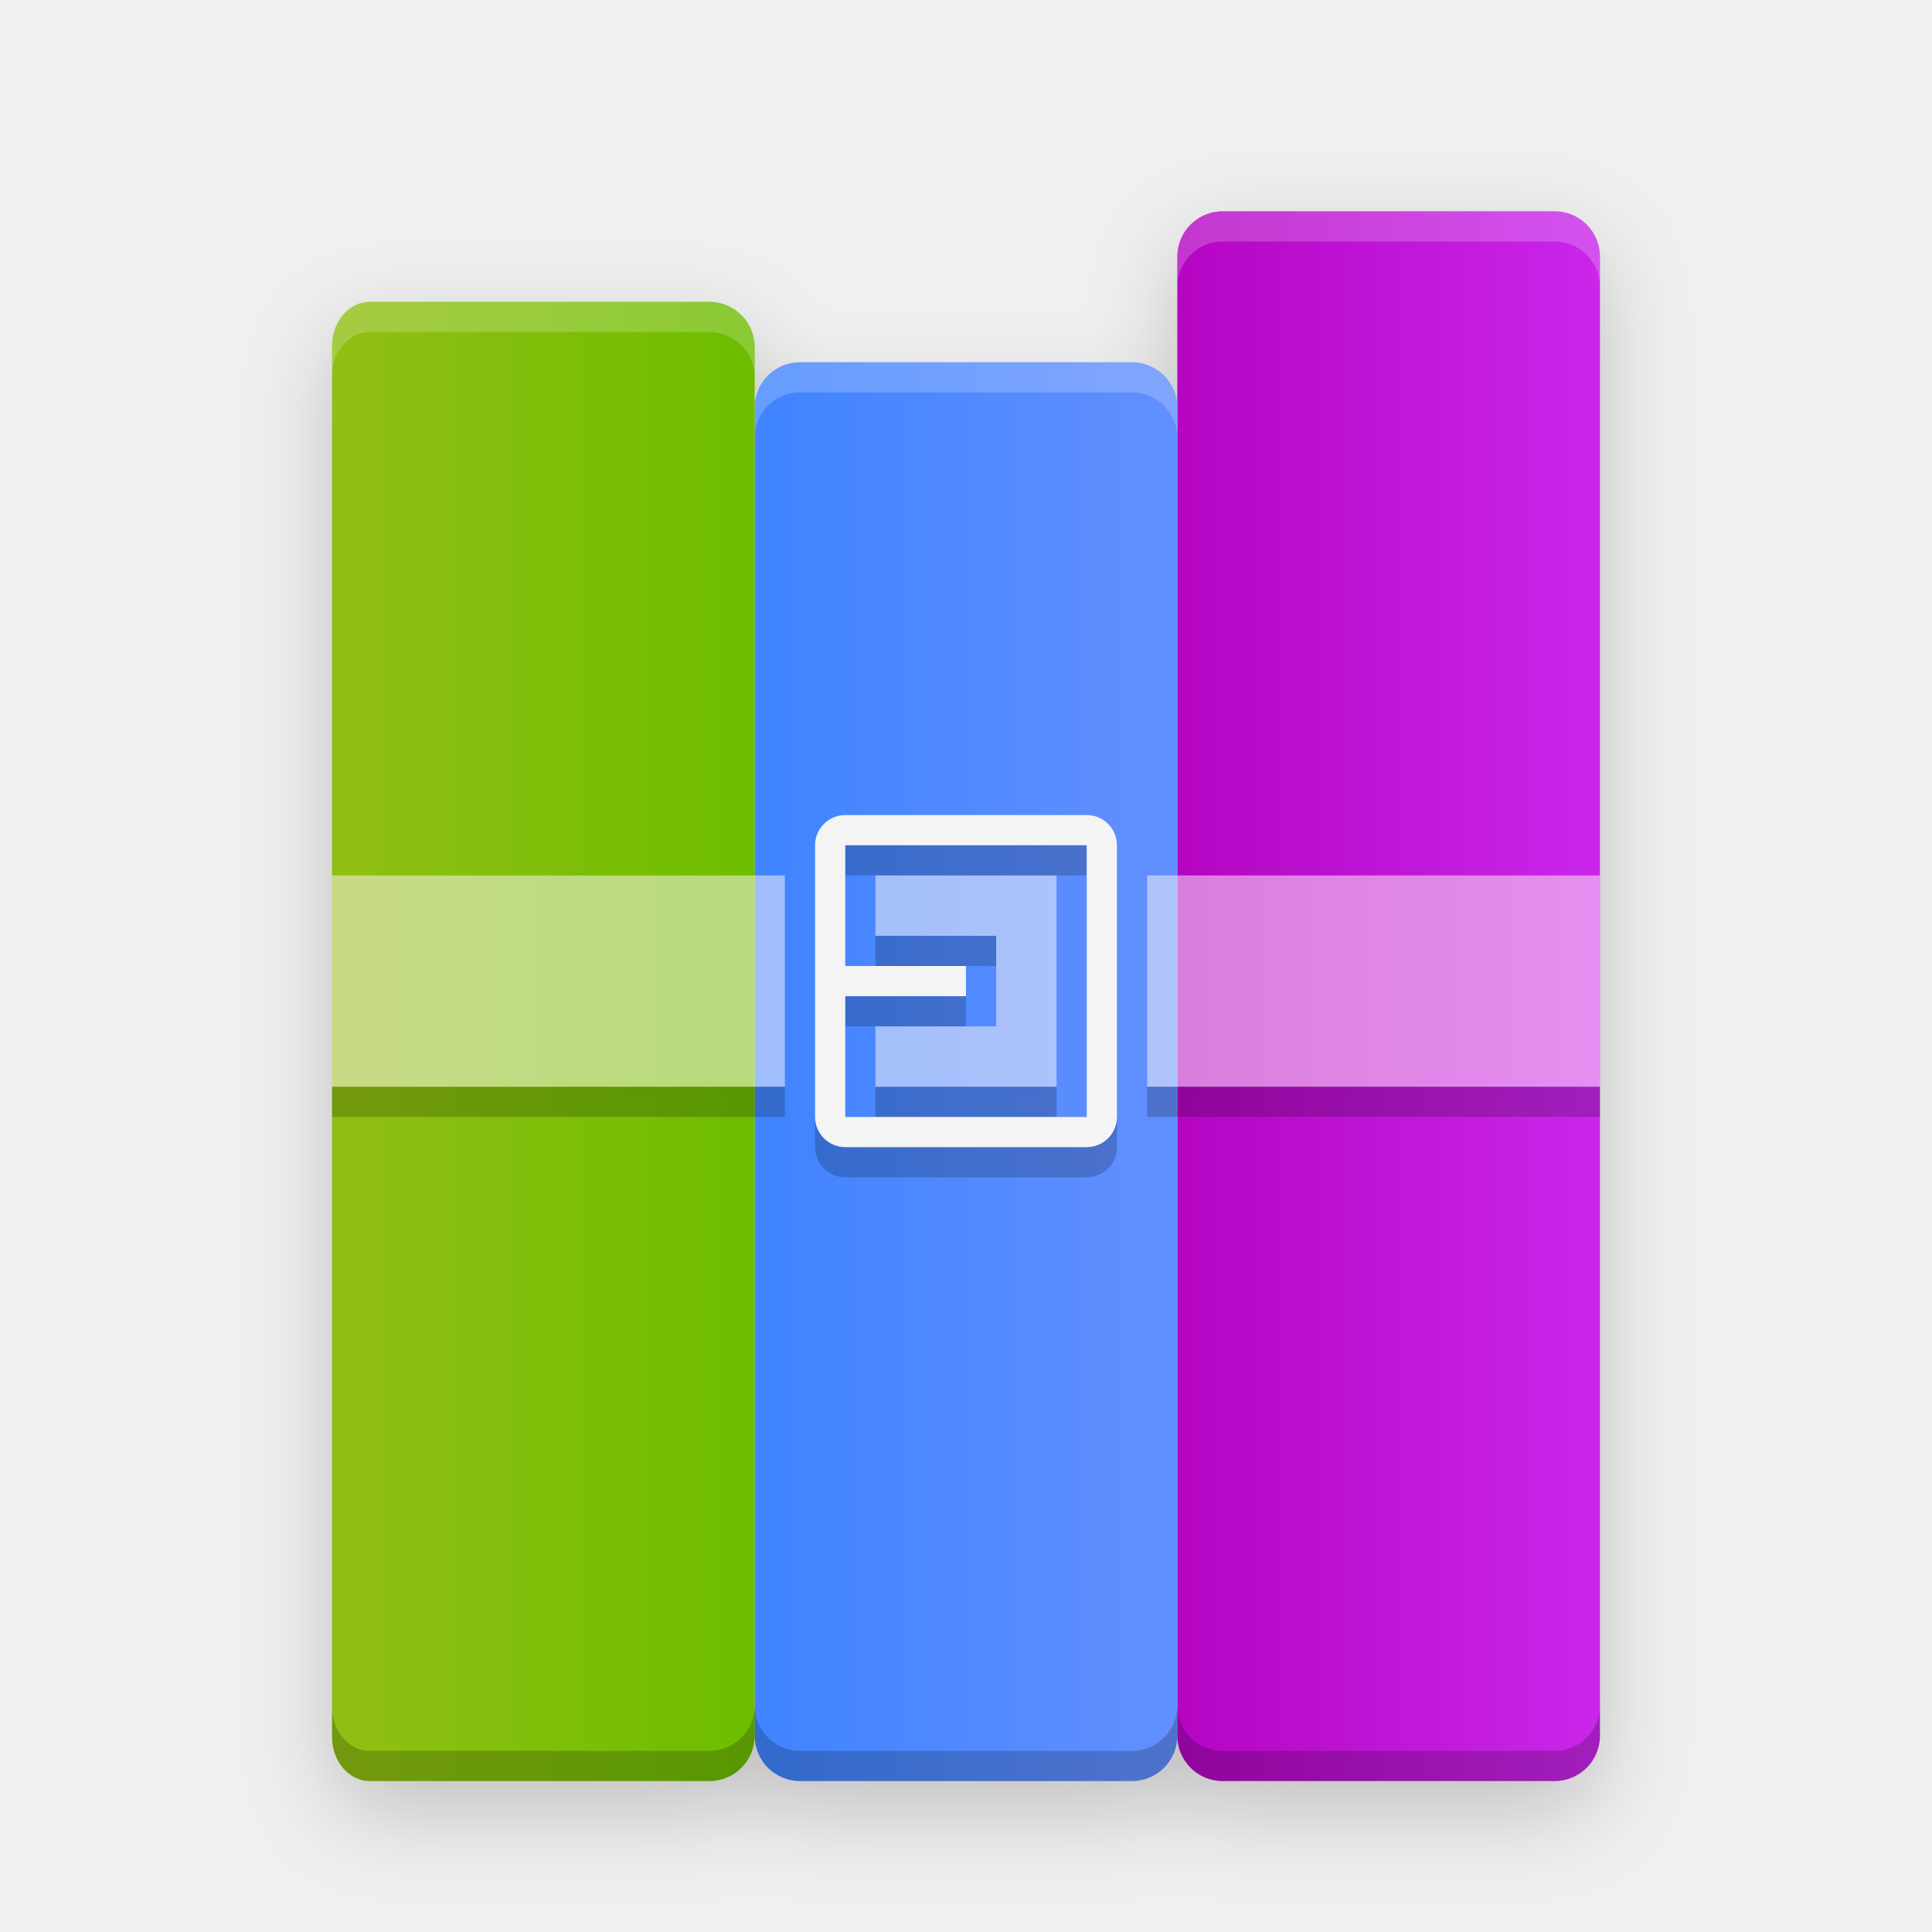
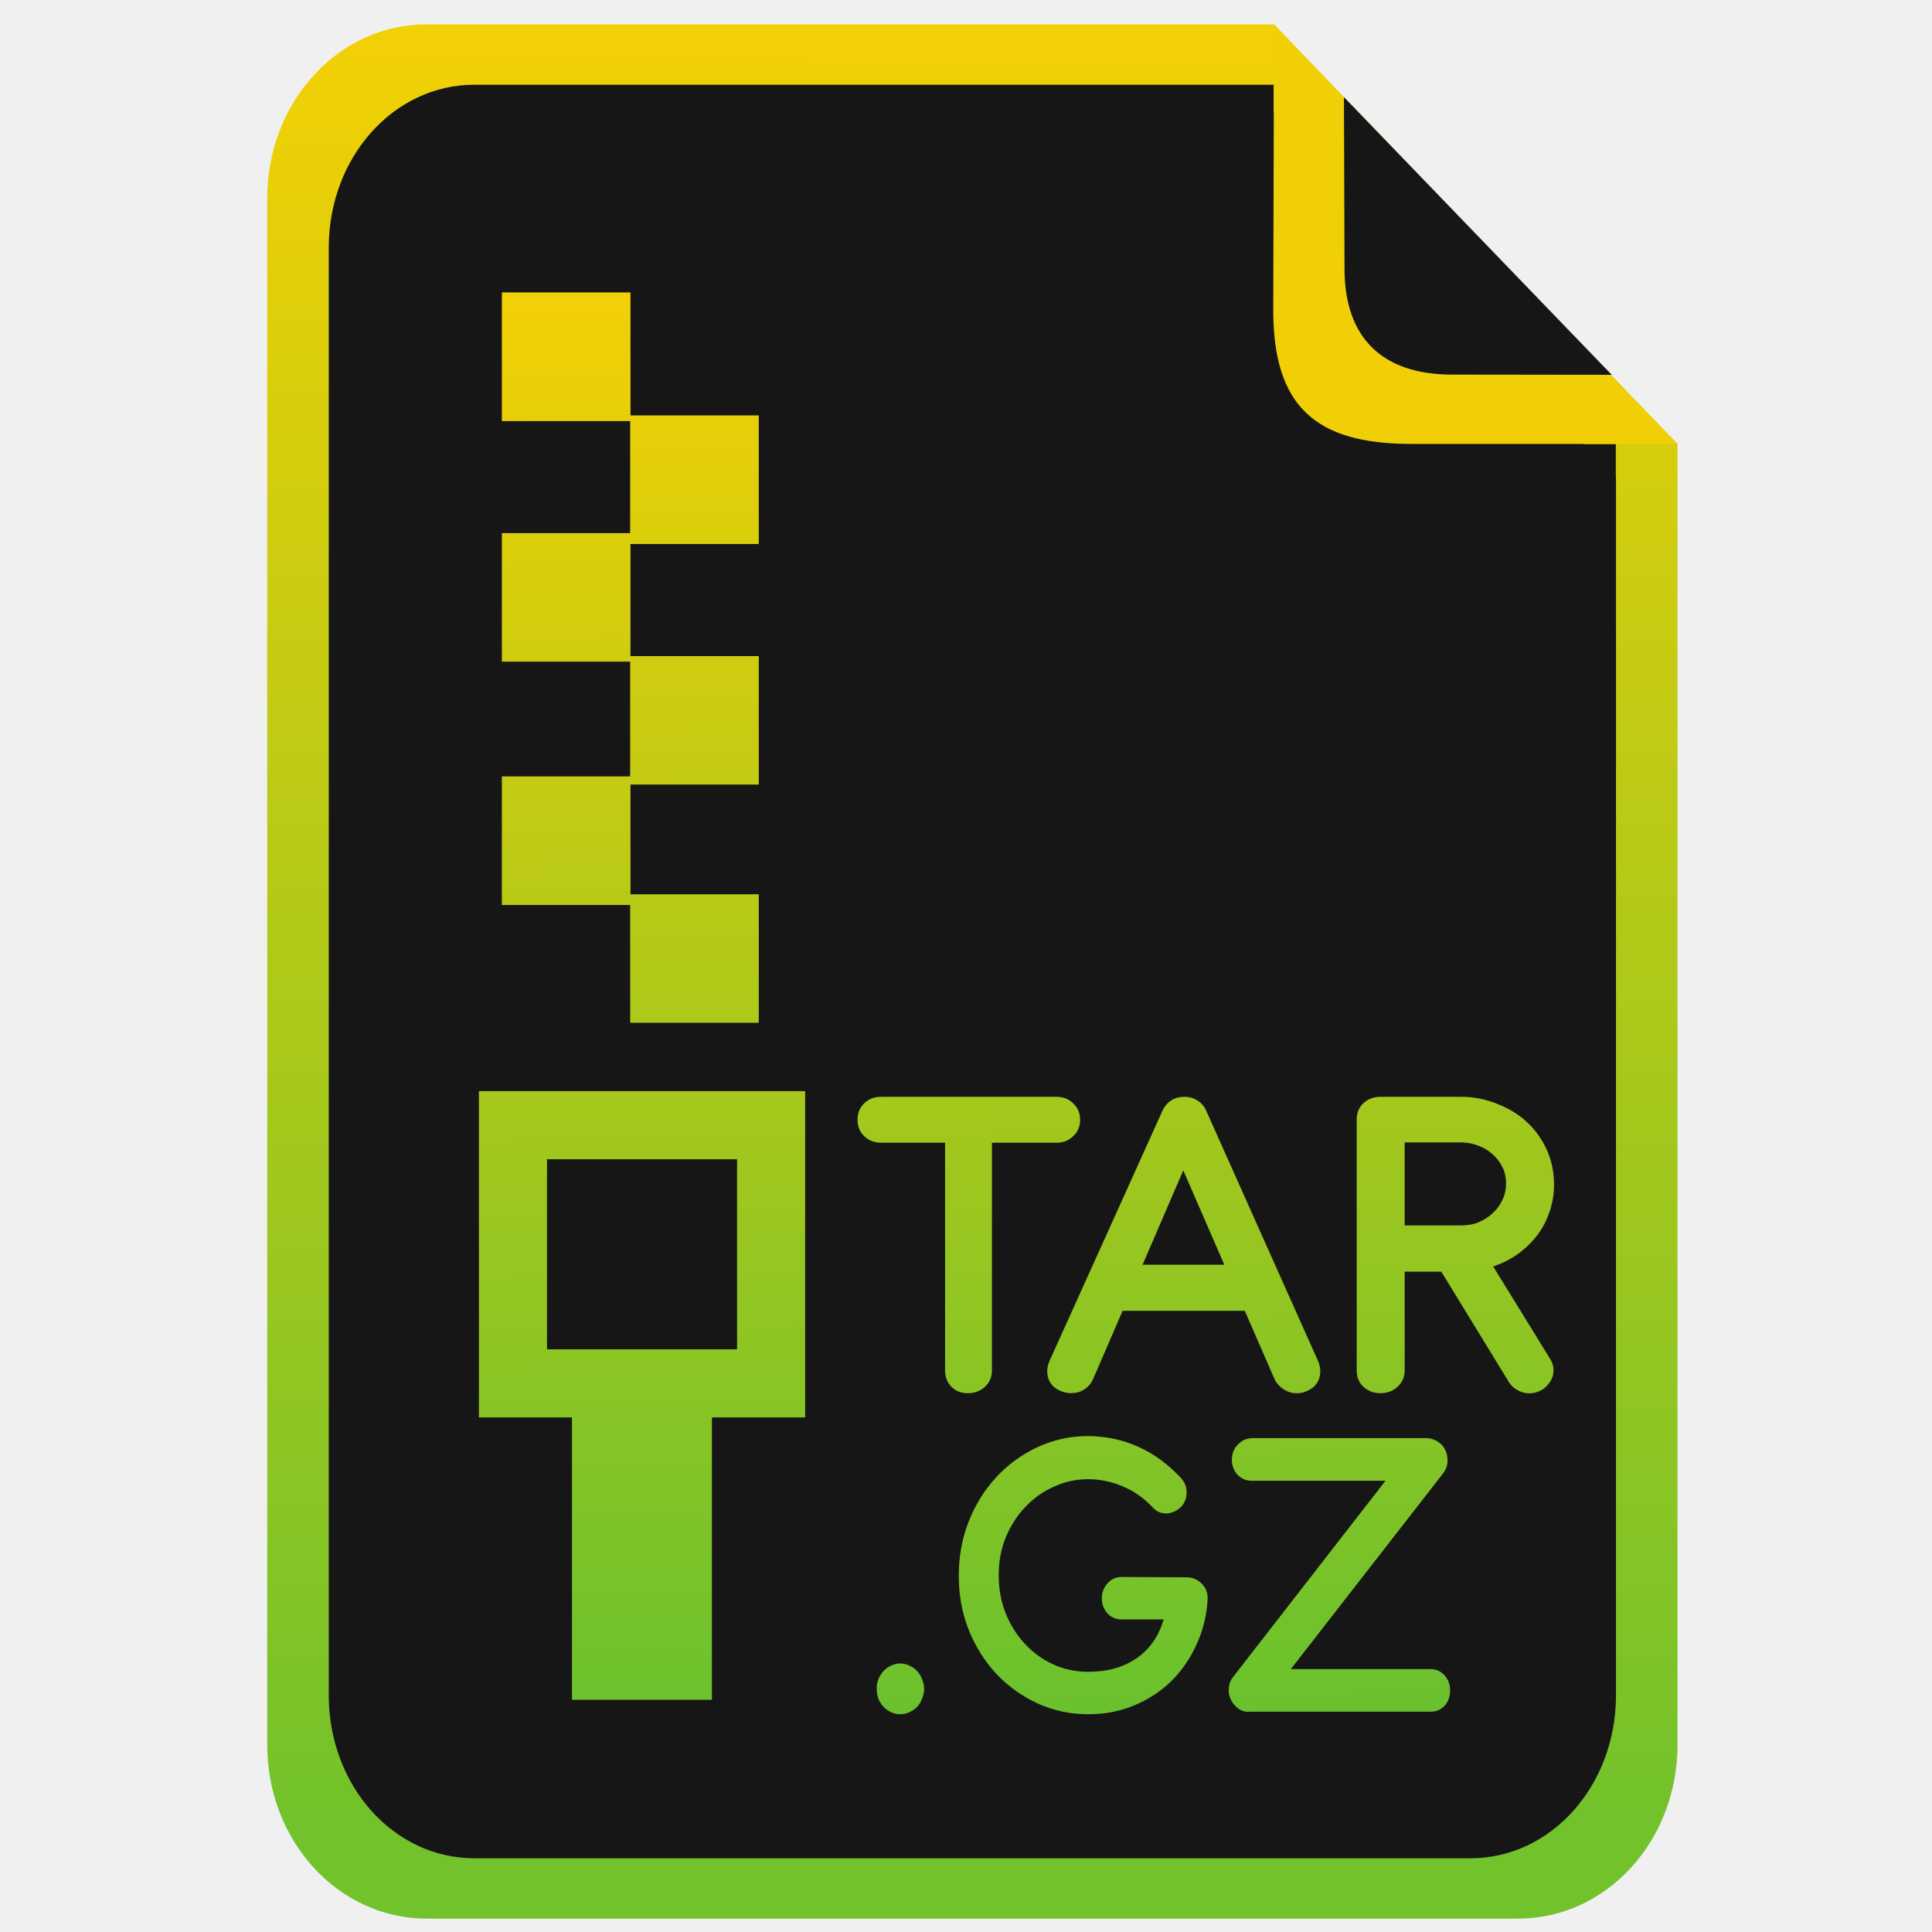
- <svg xmlns="http://www.w3.org/2000/svg" xmlns:xlink="http://www.w3.org/1999/xlink" width="64px" height="64px" viewBox="0 0 64 64" version="1.1">
-   <defs>
-     <path d="M14,7 C14,6.172 14.672,5.5 15.5,5.5 L26.5,5.5 C27.328,5.5 28,6.172 28,7 L28,1.5 C28,0.672 28.672,1.52179594e-16 29.5,0 L40.5,0 C41.328,-1.52179594e-16 42,0.672 42,1.5 L42,50.5 C42,51.328 41.328,52 40.5,52 L29.5,52 C28.672,52 28,51.328 28,50.5 C28,51.328 27.328,52 26.5,52 L15.5,52 C14.672,52 14,51.328 14,50.5 C14,51.328 13.328,52 12.5,52 L1.25,52 C0.56,52 1.77635684e-15,51.347 1.77635684e-15,50.542 L0,4.458 C0,3.653 0.56,3 1.25,3 L12.5,3 C13.328,3 14,3.672 14,4.5 L14,7 Z" id="path-1" />
-     <filter x="-11.9%" y="-7.7%" width="123.8%" height="119.2%" filterUnits="objectBoundingBox" id="filter-2">
-       <feOffset dx="0" dy="1" in="SourceAlpha" result="shadowOffsetOuter1" />
-       <feGaussianBlur stdDeviation="1.5" in="shadowOffsetOuter1" result="shadowBlurOuter1" />
-       <feComposite in="shadowBlurOuter1" in2="SourceAlpha" operator="out" result="shadowBlurOuter1" />
-       <feColorMatrix values="0 0 0 0 0   0 0 0 0 0   0 0 0 0 0  0 0 0 0.2 0" type="matrix" in="shadowBlurOuter1" />
-     </filter>
-     <linearGradient x1="98.475%" y1="48.475%" x2="1.525%" y2="48.475%" id="linearGradient-3">
-       <stop stop-color="#C926EA" offset="0%" />
-       <stop stop-color="#B505C3" offset="100%" />
+ <svg xmlns="http://www.w3.org/2000/svg" xmlns:xlink="http://www.w3.org/1999/xlink" version="1.1" id="svg1" width="24" height="24" viewBox="0 0 24 24" xml:space="preserve">
+   <defs id="defs1">
+     <linearGradient id="linearGradient6">
+       <stop style="stop-color:#f1d005;stop-opacity:1;" offset="0" id="stop6" />
+       <stop style="stop-color:#44bd39;stop-opacity:1;" offset="1" id="stop7" />
    </linearGradient>
-     <linearGradient x1="99.455%" y1="50.545%" x2="3.998%" y2="50.545%" id="linearGradient-4">
-       <stop stop-color="#628FFF" offset="0%" />
-       <stop stop-color="#4084FF" offset="100%" />
+     <linearGradient id="linearGradient159">
+       <stop style="stop-color:#f1d005;stop-opacity:1;" offset="0" id="stop159" />
+       <stop style="stop-color:#71c22b;stop-opacity:1;" offset="1" id="stop160" />
    </linearGradient>
-     <linearGradient x1="100%" y1="50%" x2="6.531%" y2="50%" id="linearGradient-5">
-       <stop stop-color="#6DBD00" offset="0%" />
-       <stop stop-color="#8FBF12" offset="100%" />
-     </linearGradient>
+     <linearGradient xlink:href="#linearGradient159" id="linearGradient160" x1="282.527" y1="17.848" x2="282.214" y2="479.753" gradientUnits="userSpaceOnUse" />
+     <linearGradient xlink:href="#linearGradient6" id="linearGradient7" x1="270.511" y1="81.918" x2="278.03" y2="553.344" gradientUnits="userSpaceOnUse" />
  </defs>
-   <g id="application-x-tar" stroke="none" stroke-width="1" fill="none" fill-rule="evenodd">
-     <g id="Group" transform="translate(11, 7)">
-       <g id="Combined-Shape">
-         <use fill="black" fill-opacity="1" filter="url(#filter-2)" xlink:href="#path-1" />
-         <use fill-opacity="0.1" fill="#000000" fill-rule="evenodd" xlink:href="#path-1" />
-       </g>
-       <path d="M42,1.5 L42,50.5 C42,51.328 41.328,52 40.5,52 L29.5,52 C28.672,52 28,51.328 28,50.5 L28,1.5 C28,0.672 28.672,1.52179594e-16 29.5,0 L40.5,0 C41.328,-1.52179594e-16 42,0.672 42,1.5 Z" id="Rectangle-43" fill="url(#linearGradient-3)" />
-       <path d="M28,6.5 L28,50.5 C28,51.328 27.328,52 26.5,52 L15.5,52 C14.672,52 14,51.328 14,50.5 L14,6.5 C14,5.672 14.672,5 15.5,5 L26.5,5 C27.328,5 28,5.672 28,6.5 Z" id="Rectangle-43" fill="url(#linearGradient-4)" />
-       <path d="M14,4.5 L14,50.5 C14,51.328 13.328,52 12.5,52 L1.25,52 C0.56,52 1.77635684e-15,51.347 1.77635684e-15,50.542 L0,4.458 C0,3.653 0.56,3 1.25,3 L12.5,3 C13.328,3 14,3.672 14,4.5 Z" id="Rectangle-43" fill="url(#linearGradient-5)" />
-       <path d="M14,50.25 L14,6.5 C14,5.672 14.672,5 15.5,5 L26.5,5 C27.328,5 28,5.672 28,6.5 L28,7.5 C28,6.672 27.328,6 26.5,6 L15.5,6 C14.672,6 14,6.672 14,7.5 L14,50 L14,50.25 Z M3.85466222e-17,5.458 L0,4.458 C0,3.653 0.56,3 1.25,3 L12.5,3 C13.328,3 14,3.672 14,4.5 L14,5.5 C14,4.672 13.328,4 12.5,4 L1.25,4 C0.56,4 0,4.653 0,5.458 Z M28,2.5 L28,1.5 C28,0.672 28.672,3.74224199e-16 29.5,2.22044605e-16 L40.5,2.22044605e-16 C41.328,6.98650109e-17 42,0.672 42,1.5 L42,2.5 C42,1.672 41.328,1 40.5,1 L29.5,1 C28.672,1 28,1.672 28,2.5 Z" id="Combined-Shape" fill-opacity="0.2" fill="#FFFFFF" />
-       <path d="M1.77635684e-15,49.542 C1.77635684e-15,50.347 0.56,51 1.25,51 L12.5,51 C13.328,51 14,50.328 14,49.5 C14,50.328 14.672,51 15.5,51 L26.5,51 C27.328,51 28,50.328 28,49.5 C28,50.328 28.672,51 29.5,51 L40.5,51 C41.328,51 42,50.328 42,49.5 L42,50.5 C42,51.328 41.328,52 40.5,52 L29.5,52 C28.672,52 28,51.328 28,50.5 C28,51.328 27.328,52 26.5,52 L15.5,52 C14.672,52 14,51.328 14,50.5 C14,51.328 13.328,52 12.5,52 L1.25,52 C0.56,52 1.77635684e-15,51.347 1.77635684e-15,50.542 L1.73781022e-15,49.542 Z" id="Combined-Shape" fill-opacity="0.2" fill="#000000" />
-       <path d="M18,27 L22,27 L22,24 L18,24 L18,22 L24,22 L24,29 L18,29 L18,27 Z M15,22 L15,29 L0,29 L0,22 L15,22 Z M27,22 L42,22 L42,29 L27,29 L27,22 Z" id="Combined-Shape" fill-opacity="0.5" fill="#FFF8F8" />
-       <path d="M0,29 L15,29 L15,30 L0,30 L0,29 Z M24,30 L26,30 L26,31 C26,31.552 25.552,32 25,32 L17,32 C16.448,32 16,31.552 16,31 L16,30 L18,30 L18,29 L24,29 L24,30 Z M42,29 L42,30 L27,30 L27,29 L42,29 Z M18,24 L22,24 L22,25 L18,25 L18,24 Z M17,26 L21,26 L21,27 L17,27 L17,26 Z M17,21 L25,21 L25,22 L17,22 L17,21 Z" id="Combined-Shape" fill-opacity="0.2" fill="#000000" />
-       <path d="M17,20 L25,20 C25.552,20 26,20.448 26,21 L26,30 C26,30.552 25.552,31 25,31 L17,31 C16.448,31 16,30.552 16,30 L16,21 C16,20.448 16.448,20 17,20 Z M17,21 L17,30 L25,30 L25,21 L17,21 Z M17,25 L21,25 L21,26 L17,26 L17,25 Z" id="Combined-Shape" fill="#F4F4F4" />
-     </g>
+   <g id="layer1" transform="matrix(0.04770193,0,0,0.04770193,-0.9309345,-0.1436683)" style="stroke-width:20.964">
+     <path id="rect1" style="fill:url(#linearGradient160);fill-opacity:1;stroke-width:20.963;opacity:1;stroke:#000000;stroke-opacity:0;fill-rule:nonzero" d="m 130.617,9.354 c -22.996,0 -41.509,20.201 -41.509,45.293 V 457.354 c 0,25.092 18.513,45.293 41.509,45.293 h 284.243 c 22.996,0 41.509,-20.201 41.509,-45.293 V 118.668 L 351.307,9.354 Z" />
+     <path id="path1" style="display:inline;fill:#161616;fill-opacity:1;stroke-width:20.963" d="M 143.004 25.081 C 122.013 25.081 105.13 44.007 105.13 67.499 L 105.13 444.515 C 105.13 468.007 122.013 486.933 143.004 486.933 L 402.468 486.933 C 423.459 486.933 440.342 468.007 440.342 444.515 L 440.342 127.401 L 440.301 127.36 L 440.301 118.639 L 432.112 118.639 L 351.206 32.287 L 351.206 25.081 L 344.45 25.081 L 331.307 25.081 L 143.004 25.081 z " />
+     <path id="rect2" style="display:inline;fill:#f0cf06;fill-opacity:1;stroke-width:20.963;opacity:1;stroke:#000000;stroke-opacity:0;fill-rule:nonzero" d="m 456.369,118.619 -0.004,-0.002 L 351.295,9.424 351.091,83.526 c -0.069,25.092 10.802,35.093 35.894,35.093 z" />
+     <path id="rect3" style="fill:#161616;fill-opacity:1;stroke-width:20.964" d="m 369.504,28.314 0.144,44.812 c 0.058,17.97 9.957,27.414 27.927,27.437 l 41.656,0.052 z" />
+   </g>
+   <g id="layer2" transform="matrix(0.04770193,0,0,0.04770193,-0.1324734,-0.1436683)" style="stroke-width:20.964;fill-opacity:1;fill:url(#linearGradient7)">
+     <path id="rect18" style="fill:url(#linearGradient7);fill-opacity:1;stroke-width:20.964;opacity:1;stroke:#000000;stroke-opacity:0;fill-rule:nonzero" d="M 133.471 79.168 L 133.471 112.661 L 166.882 112.661 L 166.882 141.854 L 133.471 141.854 L 133.471 175.306 L 166.882 175.306 L 166.882 205.195 L 133.471 205.195 L 133.471 238.688 L 166.882 238.688 L 166.882 269.355 L 200.375 269.355 L 200.375 235.903 L 166.964 235.903 L 166.964 207.324 L 200.375 207.324 L 200.375 173.873 L 166.964 173.873 L 166.964 144.679 L 200.375 144.679 L 200.375 111.187 L 166.964 111.187 L 166.964 79.168 L 133.471 79.168 z M 127.494 287.166 L 127.494 372.125 L 151.733 372.125 L 151.733 445.661 L 188.173 445.661 L 188.173 372.125 L 212.453 372.125 L 212.453 287.166 L 127.494 287.166 z M 232.229 288.64 C 230.473 288.64 228.978 289.193 227.807 290.359 C 226.637 291.485 226.088 292.929 226.088 294.618 C 226.088 296.306 226.637 297.71 227.807 298.876 C 228.978 300.001 230.473 300.595 232.229 300.595 L 248.894 300.595 L 248.894 359.924 C 248.894 361.612 249.444 363.015 250.531 364.141 C 251.66 365.267 253.075 365.82 254.831 365.82 C 256.587 365.82 258.081 365.267 259.294 364.141 C 260.506 363.016 261.095 361.612 261.095 359.924 L 261.095 300.595 L 277.882 300.595 C 278.76 300.595 279.545 300.466 280.298 300.186 C 281.051 299.864 281.72 299.398 282.263 298.876 C 282.849 298.353 283.281 297.757 283.574 297.033 C 283.908 296.309 284.065 295.503 284.065 294.658 C 284.065 292.97 283.476 291.525 282.263 290.359 C 281.092 289.193 279.638 288.64 277.882 288.64 L 232.229 288.64 z M 311.252 288.64 C 309.956 288.64 308.775 288.938 307.772 289.581 C 306.81 290.225 306.022 291.159 305.479 292.325 L 276.122 357.344 C 275.411 358.912 275.293 360.484 275.794 362.012 C 276.296 363.5 277.357 364.563 278.988 365.247 C 279.824 365.568 280.649 365.78 281.485 365.82 C 282.363 365.82 283.189 365.693 283.942 365.451 C 284.695 365.17 285.363 364.745 285.948 364.223 C 286.575 363.66 287.088 362.98 287.422 362.176 L 295.12 344.365 L 326.934 344.365 L 334.754 362.299 C 335.13 363.062 335.642 363.66 336.269 364.223 C 336.896 364.746 337.563 365.17 338.316 365.451 C 339.069 365.733 339.896 365.86 340.732 365.82 C 341.568 365.82 342.353 365.607 343.148 365.247 C 344.736 364.563 345.799 363.5 346.3 362.012 C 346.802 360.484 346.684 358.912 345.973 357.344 L 316.902 292.284 C 316.401 291.118 315.614 290.184 314.568 289.581 C 313.565 288.938 312.464 288.64 311.252 288.64 z M 362.269 288.64 C 360.513 288.64 359.018 289.193 357.806 290.318 C 356.635 291.444 356.086 292.847 356.086 294.536 L 356.086 359.924 C 356.086 361.612 356.635 363.015 357.806 364.141 C 359.018 365.267 360.513 365.82 362.269 365.82 C 364.024 365.82 365.519 365.267 366.732 364.141 C 367.944 363.016 368.574 361.612 368.574 359.924 L 368.574 334.17 L 378.114 334.17 L 395.638 362.79 C 396.056 363.514 396.608 364.109 397.235 364.591 C 397.904 365.034 398.571 365.374 399.323 365.615 C 400.076 365.816 400.863 365.901 401.657 365.82 C 402.452 365.738 403.238 365.526 403.991 365.124 C 404.743 364.762 405.332 364.253 405.833 363.65 C 406.377 363.006 406.811 362.326 407.062 361.603 C 407.312 360.839 407.39 360.072 407.307 359.269 C 407.224 358.465 406.948 357.658 406.488 356.935 L 391.626 332.819 C 393.925 332.055 396.049 330.992 397.972 329.625 C 399.937 328.218 401.628 326.602 403.049 324.753 C 404.471 322.903 405.531 320.862 406.284 318.611 C 407.078 316.36 407.471 314.02 407.471 311.528 C 407.471 308.352 406.883 305.335 405.629 302.561 C 404.374 299.747 402.645 297.282 400.429 295.232 C 398.255 293.181 395.659 291.648 392.69 290.482 C 389.764 289.276 386.618 288.64 383.273 288.64 L 362.269 288.64 z M 368.574 300.514 L 383.273 300.514 C 384.862 300.514 386.355 300.811 387.777 301.373 C 389.198 301.896 390.458 302.66 391.503 303.625 C 392.59 304.59 393.455 305.738 394.082 307.065 C 394.709 308.351 394.983 309.712 394.983 311.2 C 394.983 312.647 394.709 314.05 394.082 315.376 C 393.497 316.703 392.672 317.852 391.585 318.857 C 390.539 319.862 389.321 320.669 387.9 321.272 C 386.478 321.875 384.903 322.132 383.314 322.132 L 368.574 322.132 L 368.574 300.514 z M 145.223 304.895 L 194.724 304.895 L 194.724 354.396 L 145.223 354.396 L 145.223 304.895 z M 310.924 307.802 L 321.611 332.368 L 300.32 332.368 L 310.924 307.802 z M 286.03 376.998 C 281.307 376.998 276.903 378.016 272.805 379.946 C 268.707 381.875 265.14 384.505 262.119 387.807 C 259.097 391.109 256.731 394.938 254.994 399.353 C 253.293 403.732 252.456 408.421 252.456 413.356 C 252.456 418.365 253.299 423.063 255.035 427.441 C 256.806 431.819 259.179 435.599 262.201 438.865 C 265.257 442.13 268.871 444.711 272.969 446.603 C 277.102 448.495 281.506 449.428 286.194 449.428 C 290.396 449.428 294.346 448.697 298.027 447.176 C 301.708 445.655 304.912 443.583 307.69 440.912 C 310.468 438.203 312.697 434.963 314.364 431.29 C 316.065 427.616 317.062 423.634 317.271 419.293 C 317.271 417.661 316.716 416.364 315.674 415.362 C 314.632 414.361 313.366 413.803 311.907 413.766 L 294.833 413.684 C 293.375 413.684 292.162 414.249 291.189 415.362 C 290.217 416.438 289.715 417.731 289.715 419.252 C 289.715 420.81 290.216 422.107 291.189 423.183 C 292.162 424.222 293.375 424.739 294.833 424.739 L 305.806 424.739 C 304.521 429.117 302.202 432.477 298.764 434.852 C 295.361 437.19 291.166 438.373 286.235 438.373 C 282.971 438.373 279.911 437.747 277.063 436.449 C 274.216 435.15 271.771 433.348 269.652 431.085 C 267.569 428.822 265.873 426.144 264.657 423.101 C 263.442 420.058 262.856 416.758 262.856 413.233 C 262.856 409.671 263.448 406.408 264.698 403.366 C 265.948 400.323 267.657 397.69 269.775 395.463 C 271.894 393.2 274.373 391.443 277.186 390.182 C 279.999 388.883 282.952 388.216 286.112 388.216 C 289.168 388.216 292.197 388.835 295.079 390.059 C 297.996 391.246 300.579 393.059 302.94 395.545 C 303.461 396.102 304.035 396.555 304.66 396.815 C 305.32 397.036 306.006 397.142 306.666 397.142 C 307.326 397.104 307.965 396.91 308.591 396.651 C 309.216 396.354 309.789 395.983 310.31 395.463 C 311.317 394.387 311.819 393.099 311.784 391.615 C 311.784 390.13 311.235 388.883 310.228 387.807 C 306.86 384.245 303.196 381.522 299.132 379.741 C 295.069 377.923 290.684 376.998 286.03 376.998 z M 328.899 377.53 C 328.17 377.53 327.47 377.685 326.811 377.98 C 326.186 378.277 325.618 378.689 325.132 379.209 C 324.646 379.691 324.263 380.26 323.986 380.928 C 323.708 381.596 323.576 382.319 323.576 383.098 C 323.576 384.656 324.078 385.994 325.05 387.07 C 326.057 388.109 327.277 388.626 328.735 388.626 L 363.579 388.626 L 323.986 439.601 C 323.499 440.195 323.17 440.821 322.962 441.526 C 322.79 442.231 322.722 442.95 322.757 443.655 C 322.826 444.323 323.019 444.993 323.33 445.661 C 323.643 446.329 324.079 446.898 324.6 447.381 C 325.156 447.938 325.742 448.345 326.401 448.568 C 327.061 448.79 327.713 448.847 328.408 448.773 L 375.33 448.773 C 376.788 448.773 378.002 448.256 378.974 447.217 C 379.946 446.141 380.407 444.804 380.407 443.246 C 380.407 441.687 379.946 440.391 378.974 439.315 C 378.001 438.239 376.788 437.677 375.33 437.677 L 338.93 437.677 L 378.483 386.824 C 378.934 386.23 379.298 385.608 379.506 384.941 C 379.749 384.236 379.78 383.517 379.711 382.812 C 379.675 382.106 379.53 381.436 379.22 380.805 C 378.942 380.138 378.553 379.564 378.032 379.045 L 377.377 378.553 C 376.544 377.96 375.594 377.604 374.552 377.53 L 328.899 377.53 z M 237.225 436.203 C 236.391 436.203 235.573 436.406 234.809 436.776 C 234.079 437.111 233.44 437.575 232.884 438.168 C 232.329 438.762 231.88 439.44 231.533 440.257 C 231.221 441.073 231.083 441.905 231.083 442.795 C 231.083 443.686 231.222 444.599 231.533 445.416 C 231.881 446.232 232.329 446.91 232.884 447.504 C 233.44 448.098 234.079 448.562 234.809 448.896 C 235.573 449.267 236.391 449.428 237.225 449.428 C 238.093 449.428 238.87 449.267 239.599 448.896 C 240.363 448.562 241.05 448.098 241.606 447.504 C 242.161 446.91 242.562 446.232 242.875 445.416 C 243.222 444.599 243.448 443.686 243.448 442.795 C 243.448 441.905 243.222 441.073 242.875 440.257 C 242.562 439.44 242.162 438.762 241.606 438.168 C 241.05 437.575 240.363 437.11 239.599 436.776 C 238.87 436.405 238.093 436.203 237.225 436.203 z " />
  </g>
</svg>
